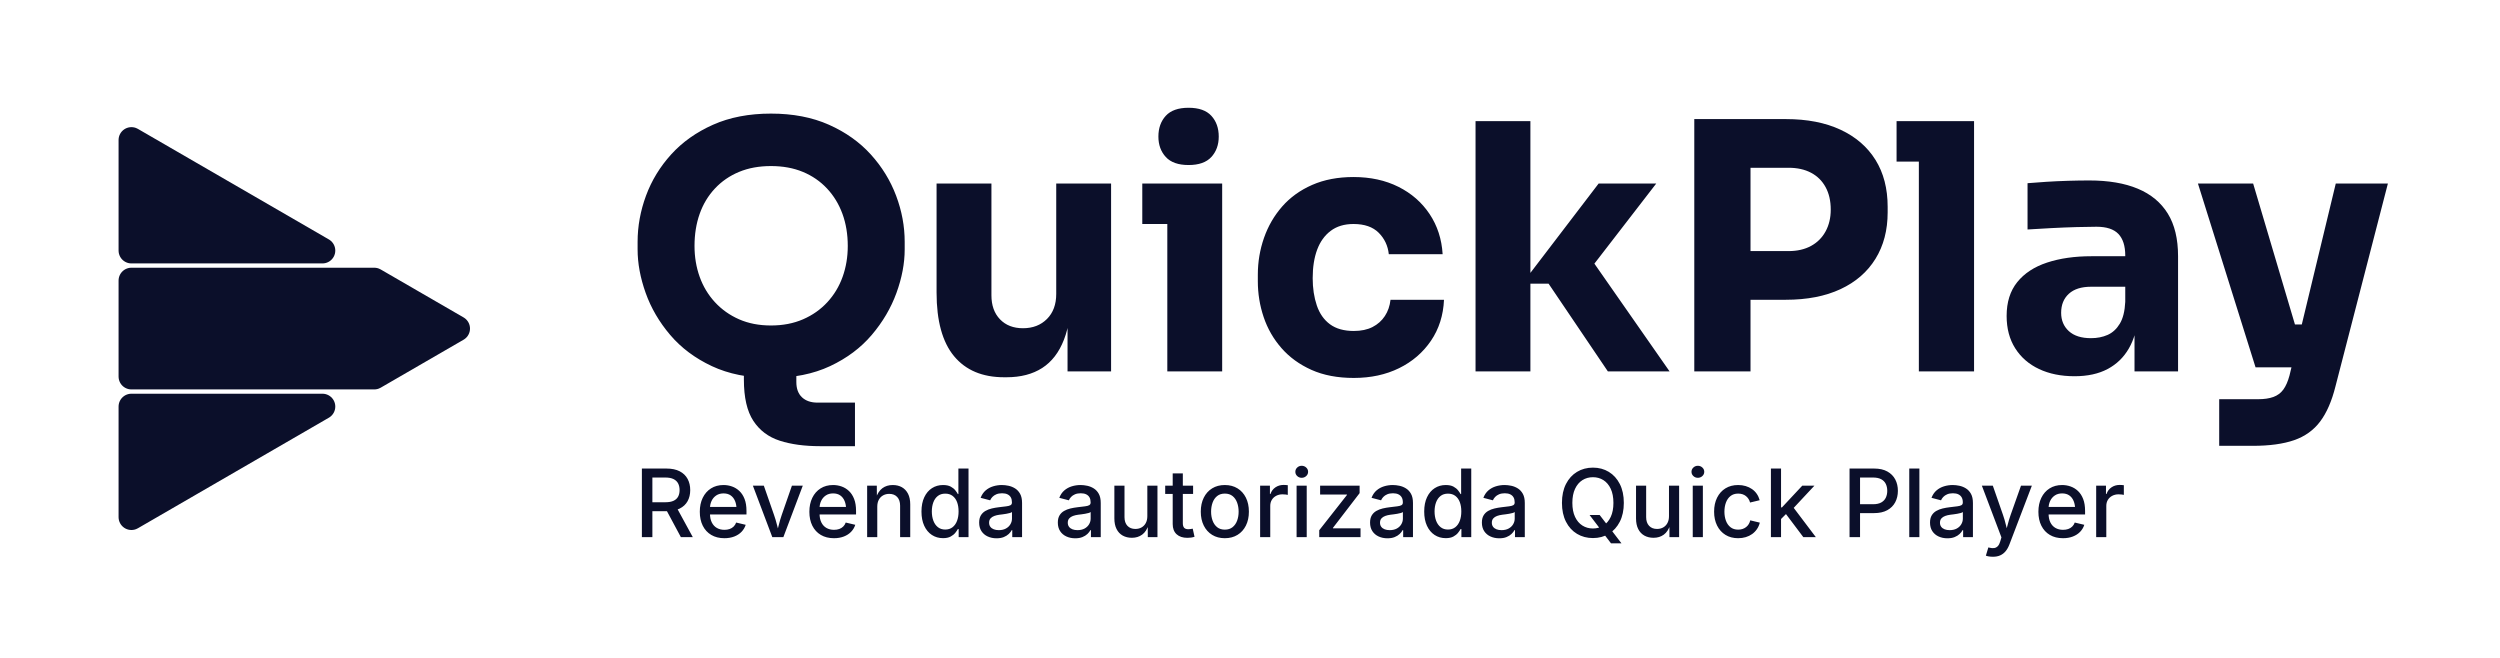
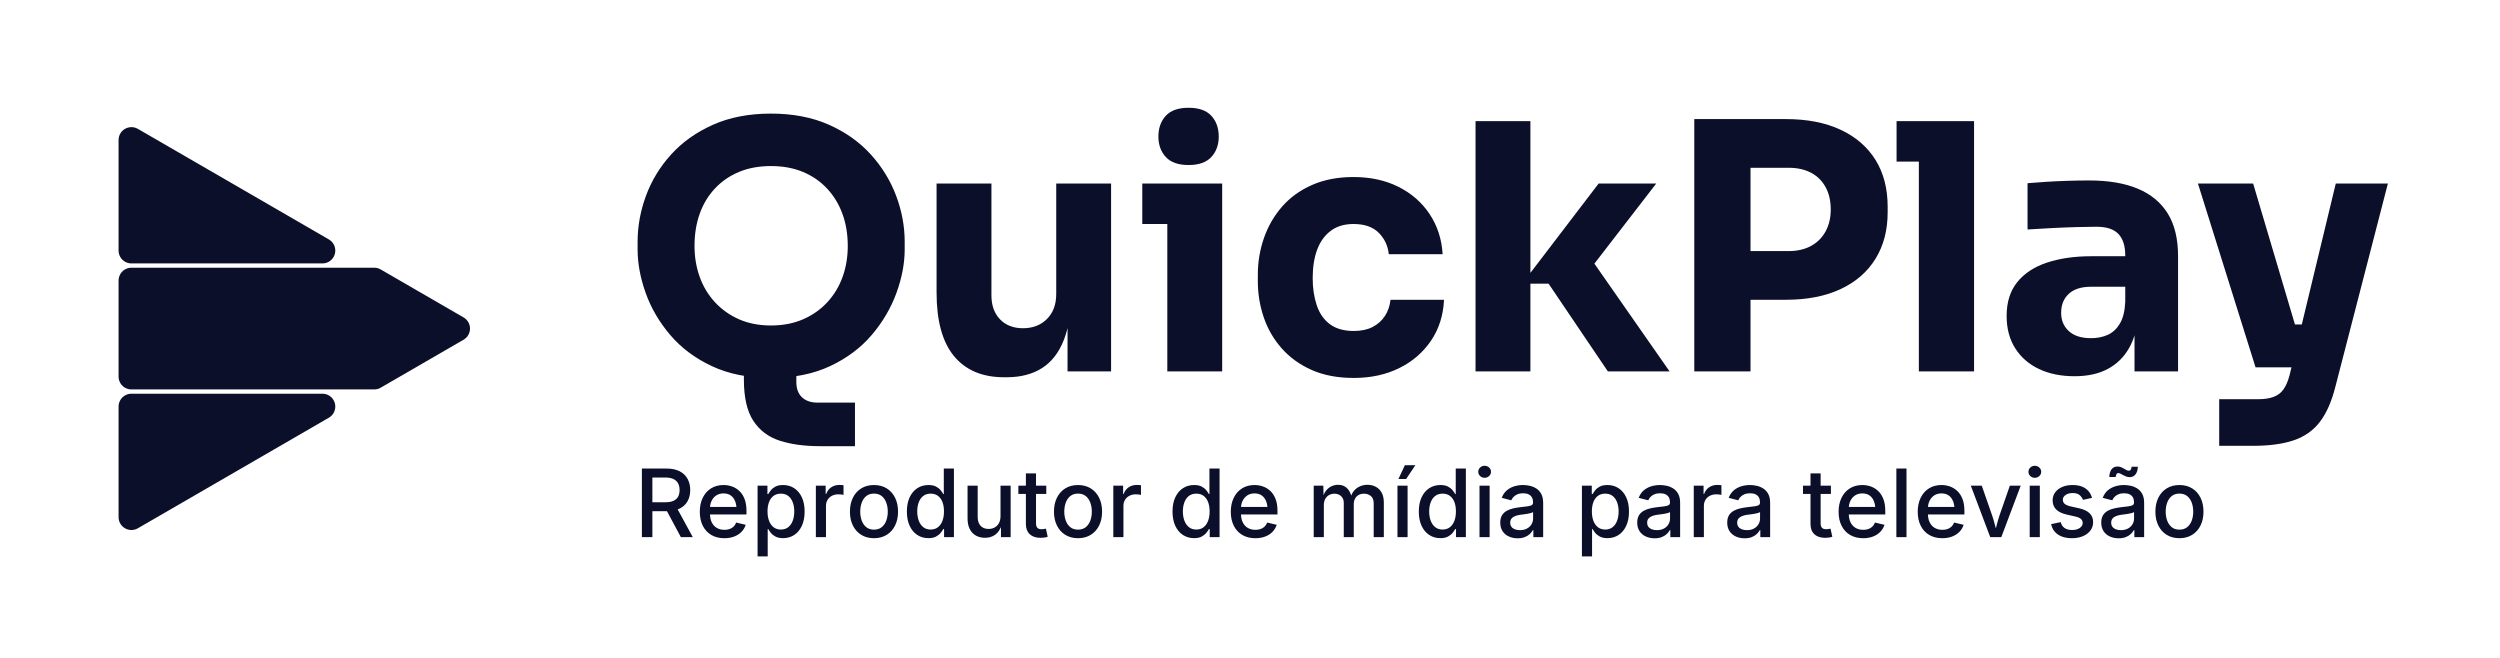
<svg xmlns="http://www.w3.org/2000/svg" width="875" height="230" viewBox="0 0 875 230">
  <defs>
    <linearGradient id="qpg" x1="0" y1="0" x2="1" y2="1">
      <stop offset="0" stop-color="#2F6BFF" />
      <stop offset="1" stop-color="#7B3FF2" />
    </linearGradient>
  </defs>
  <polygon points="46.00,49.00 112.85,87.70 46.00,87.70" fill="#0B0F2A" stroke="#0B0F2A" stroke-width="9.00" stroke-linejoin="round" />
  <polygon points="46.00,98.20 130.98,98.20 160.00,115.00 130.98,131.80 46.00,131.80" fill="#0B0F2A" stroke="#0B0F2A" stroke-width="9.00" stroke-linejoin="round" />
  <polygon points="46.00,142.30 112.85,142.30 46.00,181.00" fill="#0B0F2A" stroke="#0B0F2A" stroke-width="9.00" stroke-linejoin="round" />
  <path d="M287.0 156.16Q278.84 156.16 272.9 154.24Q266.96 152.32 263.66 147.28Q260.36 142.24 260.36 132.88V119.44H278.72V133.72Q278.72 137.2 280.7 139.06Q282.68 140.92 286.16 140.92H299.24V156.16ZM269.84 132.28Q257.96 132.28 249.14 128.14Q240.32 124.0 234.56 117.22Q228.8 110.44 225.98 102.52Q223.16 94.6 223.16 87.28V84.64Q223.16 76.48 226.1 68.5Q229.04 60.52 234.92 54.04Q240.8 47.56 249.56 43.66Q258.32 39.76 269.84 39.76Q281.36 39.76 290.12 43.66Q298.88 47.56 304.76 54.04Q310.64 60.52 313.64 68.5Q316.64 76.48 316.64 84.64V87.28Q316.64 94.6 313.76 102.52Q310.88 110.44 305.12 117.22Q299.36 124.0 290.54 128.14Q281.72 132.28 269.84 132.28ZM269.84 113.92Q276.08 113.92 281.06 111.76Q286.04 109.6 289.58 105.76Q293.12 101.92 294.92 96.88Q296.72 91.84 296.72 86.08Q296.72 79.96 294.86 74.86Q293.0 69.76 289.46 65.98Q285.92 62.2 281.0 60.16Q276.08 58.12 269.84 58.12Q263.6 58.12 258.68 60.16Q253.76 62.2 250.22 65.98Q246.68 69.76 244.88 74.86Q243.08 79.96 243.08 86.08Q243.08 91.84 244.88 96.88Q246.68 101.92 250.22 105.76Q253.76 109.6 258.68 111.76Q263.6 113.92 269.84 113.92Z M351.44 132.04Q340.04 132.04 333.92 124.66Q327.8 117.28 327.8 102.4V64.24H347.0V103.36Q347.0 108.64 350.0 111.76Q353.0 114.88 358.04 114.88Q363.2 114.88 366.44 111.64Q369.68 108.4 369.68 102.88V64.24H388.88V130.0H373.64V102.28H374.96Q374.96 112.24 372.38 118.9Q369.8 125.56 364.76 128.8Q359.72 132.04 352.28 132.04Z M408.56 130.0V64.24H427.76V130.0ZM399.8 78.4V64.24H427.76V78.4ZM416.0 57.76Q410.6 57.76 408.02 54.94Q405.44 52.12 405.44 47.8Q405.44 43.36 408.02 40.54Q410.6 37.72 416.0 37.72Q421.4 37.72 423.98 40.54Q426.56 43.36 426.56 47.8Q426.56 52.12 423.98 54.94Q421.4 57.76 416.0 57.76Z M473.84 132.28Q465.32 132.28 459.02 129.46Q452.72 126.64 448.52 121.84Q444.32 117.04 442.28 110.98Q440.24 104.92 440.24 98.44V96.16Q440.24 89.44 442.4 83.26Q444.56 77.08 448.76 72.28Q452.96 67.48 459.26 64.72Q465.56 61.96 473.72 61.96Q482.6 61.96 489.44 65.38Q496.28 68.8 500.36 74.92Q504.44 81.04 504.92 88.96H486.08Q485.6 84.52 482.54 81.46Q479.48 78.4 473.72 78.4Q468.92 78.4 465.74 80.8Q462.56 83.2 461.0 87.4Q459.44 91.6 459.44 97.36Q459.44 102.64 460.88 106.9Q462.32 111.16 465.5 113.5Q468.68 115.84 473.84 115.84Q477.68 115.84 480.38 114.46Q483.08 113.08 484.7 110.62Q486.32 108.16 486.68 104.92H505.4Q505.04 113.08 500.84 119.26Q496.64 125.44 489.68 128.86Q482.72 132.28 473.84 132.28Z M562.76 130.0 542.0 99.28H532.76L559.52 64.24H579.68L554.48 96.88L554.72 87.52L584.36 130.0ZM516.44 130.0V42.4H535.64V130.0Z" fill="#0B0F2A" />
  <path d="M610.28 104.92V87.88H626.0Q630.56 87.88 633.86 86.08Q637.16 84.28 638.96 80.98Q640.76 77.68 640.76 73.36Q640.76 68.8 638.96 65.5Q637.16 62.2 633.86 60.46Q630.56 58.72 626.0 58.72H610.28V41.68H625.04Q636.2 41.68 644.18 45.4Q652.16 49.12 656.42 55.96Q660.68 62.8 660.68 72.4V74.32Q660.68 83.68 656.42 90.58Q652.16 97.48 644.18 101.2Q636.2 104.92 625.04 104.92ZM593.0 130.0V41.68H612.68V130.0Z M671.6 130.0V42.4H690.92V130.0ZM663.8 56.56V42.4H690.92V56.56Z M747.08 130.0V110.56H743.84V89.44Q743.84 84.4 741.44 81.88Q739.04 79.36 733.76 79.36Q731.12 79.36 726.8 79.48Q722.48 79.6 717.92 79.84Q713.36 80.08 709.64 80.32V64.12Q712.4 63.88 716.12 63.64Q719.84 63.4 723.8 63.28Q727.76 63.16 731.24 63.16Q741.32 63.16 748.22 66.04Q755.12 68.92 758.72 74.74Q762.32 80.56 762.32 89.68V130.0ZM726.08 131.68Q719 131.68 713.66 129.16Q708.32 126.64 705.32 121.9Q702.32 117.16 702.32 110.56Q702.32 103.36 706.04 98.74Q709.76 94.12 716.48 91.9Q723.2 89.68 731.96 89.68H746V100.36H731.84Q726.8 100.36 724.1 102.82Q721.4 105.28 721.4 109.48Q721.4 113.44 724.1 115.9Q726.8 118.36 731.84 118.36Q735.08 118.36 737.66 117.22Q740.24 116.08 741.92 113.32Q743.6 110.56 743.84 105.64L748.4 110.44Q747.8 117.28 745.1 121.96Q742.4 126.64 737.66 129.16Q732.92 131.68 726.08 131.68Z M776.72 156.04V139.72H790.4Q793.52 139.72 795.68 138.94Q797.84 138.16 799.16 136.36Q800.48 134.56 801.32 131.44L817.52 64.24H835.76L817.4 135.28Q815.48 142.96 812.06 147.52Q808.64 152.08 802.94 154.06Q797.24 156.04 788.48 156.04ZM797.36 128.56V113.56H811.28V128.56ZM789.44 128.56 769.28 64.24H788.6L807.68 128.56Z" fill="#0B0F2A" />
-   <path d="M224.659 188.0V163.991H233.263Q236.035 163.991 237.888 164.95Q239.741 165.909 240.659 167.617Q241.578 169.325 241.578 171.532Q241.578 173.756 240.651 175.424Q239.725 177.091 237.872 178.01Q236.019 178.928 233.231 178.928H226.77V175.786H232.876Q234.649 175.786 235.737 175.279Q236.824 174.771 237.34 173.82Q237.855 172.87 237.855 171.532Q237.855 170.179 237.34 169.196Q236.824 168.213 235.729 167.673Q234.633 167.133 232.844 167.133H228.333V188.0ZM238.307 188.0 232.49 177.156H236.566L242.48 188.0Z M253.534 188.371Q250.875 188.371 248.941 187.227Q247.008 186.083 245.969 184.004Q244.929 181.925 244.929 179.122Q244.929 176.35 245.952 174.239Q246.976 172.128 248.845 170.944Q250.714 169.76 253.228 169.76Q254.774 169.76 256.208 170.267Q257.643 170.775 258.787 171.854Q259.931 172.934 260.599 174.65Q261.268 176.366 261.268 178.815V180.072H246.911V177.43H259.447L257.788 178.3Q257.788 176.64 257.272 175.375Q256.756 174.11 255.749 173.401Q254.742 172.692 253.228 172.692Q251.729 172.692 250.666 173.417Q249.602 174.143 249.046 175.327Q248.49 176.511 248.49 177.913V179.718Q248.49 181.571 249.127 182.852Q249.763 184.133 250.907 184.785Q252.051 185.438 253.566 185.438Q254.565 185.438 255.371 185.156Q256.176 184.874 256.764 184.302Q257.353 183.73 257.659 182.892L260.994 183.682Q260.559 185.067 259.536 186.131Q258.513 187.194 256.99 187.782Q255.467 188.371 253.534 188.371Z M270.308 188.0 263.508 169.985H267.343L270.904 180.217Q271.5 181.909 271.919 183.609Q272.338 185.309 272.805 186.985H271.742Q272.193 185.309 272.612 183.609Q273.031 181.909 273.611 180.217L277.172 169.985H280.975L274.175 188.0Z M291.883 188.371Q289.225 188.371 287.291 187.227Q285.357 186.083 284.318 184.004Q283.279 181.925 283.279 179.122Q283.279 176.35 284.302 174.239Q285.325 172.128 287.194 170.944Q289.063 169.76 291.577 169.76Q293.124 169.76 294.558 170.267Q295.992 170.775 297.136 171.854Q298.28 172.934 298.949 174.65Q299.618 176.366 299.618 178.815V180.072H285.261V177.43H297.797L296.137 178.3Q296.137 176.64 295.622 175.375Q295.106 174.11 294.099 173.401Q293.092 172.692 291.577 172.692Q290.079 172.692 289.015 173.417Q287.952 174.143 287.396 175.327Q286.84 176.511 286.84 177.913V179.718Q286.84 181.571 287.476 182.852Q288.113 184.133 289.257 184.785Q290.401 185.438 291.916 185.438Q292.915 185.438 293.72 185.156Q294.526 184.874 295.114 184.302Q295.702 183.73 296.008 182.892L299.344 183.682Q298.909 185.067 297.885 186.131Q296.862 187.194 295.34 187.782Q293.817 188.371 291.883 188.371Z M307.046 177.333V188.0H303.501V169.985H306.885L306.917 174.4H306.546Q307.336 171.983 308.834 170.872Q310.333 169.76 312.46 169.76Q314.297 169.76 315.667 170.533Q317.036 171.307 317.81 172.813Q318.583 174.32 318.583 176.56V188.0H315.038V176.995Q315.038 175.045 314.023 173.949Q313.008 172.854 311.235 172.854Q310.043 172.854 309.092 173.377Q308.142 173.901 307.594 174.9Q307.046 175.899 307.046 177.333Z M330.056 188.354Q327.864 188.354 326.156 187.235Q324.448 186.115 323.481 184.028Q322.515 181.941 322.515 179.041Q322.515 176.108 323.498 174.03Q324.48 171.951 326.188 170.855Q327.896 169.76 330.056 169.76Q331.731 169.76 332.755 170.316Q333.778 170.872 334.358 171.613Q334.938 172.354 335.244 172.918H335.438V163.991H338.982V188.0H335.534V185.18H335.244Q334.938 185.76 334.342 186.501Q333.746 187.243 332.714 187.799Q331.683 188.354 330.056 188.354ZM330.829 185.341Q332.344 185.341 333.383 184.536Q334.422 183.73 334.962 182.304Q335.502 180.878 335.502 179.009Q335.502 177.124 334.97 175.73Q334.438 174.336 333.399 173.554Q332.36 172.773 330.829 172.773Q329.266 172.773 328.227 173.595Q327.188 174.417 326.664 175.826Q326.14 177.236 326.14 179.009Q326.14 180.797 326.672 182.231Q327.204 183.666 328.251 184.503Q329.298 185.341 330.829 185.341Z M348.795 188.403Q347.087 188.403 345.702 187.766Q344.316 187.13 343.51 185.905Q342.705 184.681 342.705 182.908Q342.705 181.377 343.293 180.395Q343.881 179.412 344.888 178.832Q345.895 178.251 347.128 177.961Q348.36 177.671 349.633 177.526Q351.229 177.333 352.228 177.212Q353.227 177.091 353.702 176.809Q354.177 176.527 354.177 175.899V175.802Q354.177 174.787 353.791 174.094Q353.404 173.401 352.638 173.023Q351.873 172.644 350.729 172.644Q349.553 172.644 348.707 173.007Q347.861 173.369 347.337 173.933Q346.813 174.497 346.556 175.109L343.22 174.239Q343.833 172.628 344.977 171.645Q346.121 170.662 347.603 170.211Q349.085 169.76 350.665 169.76Q351.76 169.76 352.985 170.018Q354.209 170.275 355.289 170.952Q356.369 171.629 357.045 172.854Q357.722 174.078 357.722 176.044V188.0H354.29V185.535H354.113Q353.758 186.228 353.065 186.888Q352.373 187.549 351.317 187.976Q350.262 188.403 348.795 188.403ZM349.585 185.551Q351.035 185.551 352.066 184.987Q353.098 184.423 353.646 183.488Q354.193 182.554 354.193 181.506V179.202Q354.0 179.396 353.46 179.549Q352.92 179.702 352.228 179.823Q351.535 179.943 350.89 180.024Q350.246 180.104 349.827 180.153Q348.828 180.282 347.998 180.588Q347.168 180.894 346.677 181.458Q346.185 182.022 346.185 182.957Q346.185 183.811 346.628 184.391Q347.071 184.971 347.829 185.261Q348.586 185.551 349.585 185.551Z  M376.333 188.403Q374.625 188.403 373.239 187.766Q371.854 187.13 371.048 185.905Q370.242 184.681 370.242 182.908Q370.242 181.377 370.83 180.395Q371.418 179.412 372.426 178.832Q373.433 178.251 374.665 177.961Q375.898 177.671 377.171 177.526Q378.766 177.333 379.765 177.212Q380.764 177.091 381.24 176.809Q381.715 176.527 381.715 175.899V175.802Q381.715 174.787 381.328 174.094Q380.941 173.401 380.176 173.023Q379.411 172.644 378.267 172.644Q377.09 172.644 376.244 173.007Q375.398 173.369 374.875 173.933Q374.351 174.497 374.093 175.109L370.758 174.239Q371.37 172.628 372.514 171.645Q373.658 170.662 375.141 170.211Q376.623 169.76 378.202 169.76Q379.298 169.76 380.522 170.018Q381.747 170.275 382.827 170.952Q383.906 171.629 384.583 172.854Q385.26 174.078 385.26 176.044V188.0H381.828V185.535H381.65Q381.296 186.228 380.603 186.888Q379.91 187.549 378.855 187.976Q377.799 188.403 376.333 188.403ZM377.123 185.551Q378.573 185.551 379.604 184.987Q380.635 184.423 381.183 183.488Q381.731 182.554 381.731 181.506V179.202Q381.538 179.396 380.998 179.549Q380.458 179.702 379.765 179.823Q379.072 179.943 378.428 180.024Q377.783 180.104 377.364 180.153Q376.365 180.282 375.535 180.588Q374.706 180.894 374.214 181.458Q373.723 182.022 373.723 182.957Q373.723 183.811 374.166 184.391Q374.609 184.971 375.366 185.261Q376.124 185.551 377.123 185.551Z M396.168 188.226Q394.332 188.226 392.946 187.452Q391.56 186.679 390.795 185.164Q390.029 183.649 390.029 181.426V169.985H393.574V180.991Q393.574 182.94 394.597 184.036Q395.621 185.132 397.377 185.132Q398.585 185.132 399.528 184.608Q400.471 184.084 401.019 183.077Q401.566 182.07 401.566 180.652V169.985H405.111V188.0H401.728L401.711 183.585H402.05Q401.26 186.034 399.746 187.13Q398.231 188.226 396.168 188.226Z M417.583 169.985V172.87H407.818V169.985ZM410.445 165.699H413.99V183.134Q413.99 184.213 414.449 184.721Q414.908 185.229 415.956 185.229Q416.229 185.229 416.681 185.164Q417.132 185.1 417.454 185.035L418.083 187.871Q417.519 188.064 416.874 188.153Q416.229 188.242 415.601 188.242Q413.152 188.242 411.798 186.977Q410.445 185.712 410.445 183.424Z M428.685 188.371Q426.155 188.371 424.262 187.21Q422.369 186.05 421.321 183.956Q420.274 181.861 420.274 179.089Q420.274 176.286 421.321 174.183Q422.369 172.08 424.262 170.92Q426.155 169.76 428.685 169.76Q431.231 169.76 433.124 170.92Q435.018 172.08 436.065 174.183Q437.112 176.286 437.112 179.089Q437.112 181.861 436.065 183.956Q435.018 186.05 433.124 187.21Q431.231 188.371 428.685 188.371ZM428.685 185.374Q430.329 185.374 431.4 184.511Q432.472 183.649 432.995 182.223Q433.519 180.797 433.519 179.089Q433.519 177.365 432.995 175.923Q432.472 174.481 431.4 173.619Q430.329 172.757 428.685 172.757Q427.058 172.757 425.994 173.619Q424.931 174.481 424.407 175.915Q423.883 177.349 423.883 179.089Q423.883 180.797 424.407 182.223Q424.931 183.649 425.994 184.511Q427.058 185.374 428.685 185.374Z M441.044 188.0V169.985H444.476V172.886H444.669Q445.169 171.403 446.41 170.565Q447.65 169.728 449.229 169.728Q449.568 169.728 450.003 169.752Q450.438 169.776 450.728 169.824V173.208Q450.535 173.144 449.987 173.079Q449.439 173.015 448.875 173.015Q447.65 173.015 446.667 173.53Q445.685 174.046 445.137 174.956Q444.589 175.867 444.589 177.059V188.0Z M453.806 188.0V169.985H457.351V188.0ZM455.594 167.23Q454.676 167.23 454.023 166.618Q453.371 166.005 453.371 165.135Q453.371 164.249 454.023 163.637Q454.676 163.024 455.594 163.024Q456.513 163.024 457.173 163.637Q457.834 164.249 457.834 165.135Q457.834 166.005 457.173 166.618Q456.513 167.23 455.594 167.23Z M461.733 188.0V185.583L471.434 173.24V173.079H462.04V169.985H475.865V172.596L466.535 184.745V184.906H476.187V188.0Z M485.613 188.403Q483.905 188.403 482.52 187.766Q481.134 187.13 480.328 185.905Q479.522 184.681 479.522 182.908Q479.522 181.377 480.111 180.395Q480.699 179.412 481.706 178.832Q482.713 178.251 483.946 177.961Q485.178 177.671 486.451 177.526Q488.046 177.333 489.045 177.212Q490.044 177.091 490.52 176.809Q490.995 176.527 490.995 175.899V175.802Q490.995 174.787 490.608 174.094Q490.222 173.401 489.456 173.023Q488.691 172.644 487.547 172.644Q486.371 172.644 485.525 173.007Q484.679 173.369 484.155 173.933Q483.631 174.497 483.374 175.109L480.038 174.239Q480.65 172.628 481.794 171.645Q482.938 170.662 484.421 170.211Q485.903 169.76 487.482 169.76Q488.578 169.76 489.803 170.018Q491.027 170.275 492.107 170.952Q493.187 171.629 493.863 172.854Q494.54 174.078 494.54 176.044V188.0H491.108V185.535H490.931Q490.576 186.228 489.883 186.888Q489.19 187.549 488.135 187.976Q487.08 188.403 485.613 188.403ZM486.403 185.551Q487.853 185.551 488.884 184.987Q489.916 184.423 490.463 183.488Q491.011 182.554 491.011 181.506V179.202Q490.818 179.396 490.278 179.549Q489.738 179.702 489.045 179.823Q488.353 179.943 487.708 180.024Q487.063 180.104 486.645 180.153Q485.646 180.282 484.816 180.588Q483.986 180.894 483.494 181.458Q483.003 182.022 483.003 182.957Q483.003 183.811 483.446 184.391Q483.889 184.971 484.646 185.261Q485.404 185.551 486.403 185.551Z M506.013 188.354Q503.821 188.354 502.113 187.235Q500.405 186.115 499.438 184.028Q498.472 181.941 498.472 179.041Q498.472 176.108 499.455 174.03Q500.438 171.951 502.146 170.855Q503.854 169.76 506.013 169.76Q507.688 169.76 508.712 170.316Q509.735 170.872 510.315 171.613Q510.895 172.354 511.201 172.918H511.395V163.991H514.939V188.0H511.491V185.18H511.201Q510.895 185.76 510.299 186.501Q509.703 187.243 508.671 187.799Q507.64 188.354 506.013 188.354ZM506.786 185.341Q508.301 185.341 509.34 184.536Q510.379 183.73 510.919 182.304Q511.459 180.878 511.459 179.009Q511.459 177.124 510.927 175.73Q510.396 174.336 509.356 173.554Q508.317 172.773 506.786 172.773Q505.223 172.773 504.184 173.595Q503.145 174.417 502.621 175.826Q502.097 177.236 502.097 179.009Q502.097 180.797 502.629 182.231Q503.161 183.666 504.208 184.503Q505.255 185.341 506.786 185.341Z M524.752 188.403Q523.044 188.403 521.659 187.766Q520.273 187.13 519.467 185.905Q518.662 184.681 518.662 182.908Q518.662 181.377 519.25 180.395Q519.838 179.412 520.845 178.832Q521.852 178.251 523.085 177.961Q524.317 177.671 525.59 177.526Q527.186 177.333 528.185 177.212Q529.184 177.091 529.659 176.809Q530.134 176.527 530.134 175.899V175.802Q530.134 174.787 529.748 174.094Q529.361 173.401 528.595 173.023Q527.83 172.644 526.686 172.644Q525.51 172.644 524.664 173.007Q523.818 173.369 523.294 173.933Q522.771 174.497 522.513 175.109L519.177 174.239Q519.79 172.628 520.934 171.645Q522.078 170.662 523.56 170.211Q525.042 169.76 526.622 169.76Q527.717 169.76 528.942 170.018Q530.167 170.275 531.246 170.952Q532.326 171.629 533.002 172.854Q533.679 174.078 533.679 176.044V188.0H530.247V185.535H530.07Q529.715 186.228 529.022 186.888Q528.33 187.549 527.274 187.976Q526.219 188.403 524.752 188.403ZM525.542 185.551Q526.992 185.551 528.023 184.987Q529.055 184.423 529.603 183.488Q530.15 182.554 530.15 181.506V179.202Q529.957 179.396 529.417 179.549Q528.877 179.702 528.185 179.823Q527.492 179.943 526.847 180.024Q526.203 180.104 525.784 180.153Q524.785 180.282 523.955 180.588Q523.125 180.894 522.634 181.458Q522.142 182.022 522.142 182.957Q522.142 183.811 522.585 184.391Q523.028 184.971 523.786 185.261Q524.543 185.551 525.542 185.551Z  M556.351 180.25H559.879L562.409 183.537L563.521 184.938L567.517 190.175H563.859L561.201 186.695L560.314 185.454ZM557.527 188.322Q554.417 188.322 551.96 186.848Q549.502 185.374 548.093 182.61Q546.683 179.847 546.683 176.012Q546.683 172.161 548.093 169.397Q549.502 166.634 551.96 165.151Q554.417 163.669 557.527 163.669Q560.637 163.669 563.078 165.151Q565.519 166.634 566.929 169.397Q568.339 172.161 568.339 176.012Q568.339 179.847 566.929 182.61Q565.519 185.374 563.078 186.848Q560.637 188.322 557.527 188.322ZM557.527 184.971Q559.573 184.971 561.193 183.948Q562.812 182.924 563.755 180.918Q564.697 178.912 564.697 176.012Q564.697 173.079 563.755 171.073Q562.812 169.067 561.193 168.044Q559.573 167.021 557.527 167.021Q555.464 167.021 553.837 168.052Q552.209 169.083 551.267 171.089Q550.324 173.095 550.324 176.012Q550.324 178.912 551.267 180.91Q552.209 182.908 553.837 183.939Q555.464 184.971 557.527 184.971Z M578.748 188.226Q576.911 188.226 575.525 187.452Q574.14 186.679 573.374 185.164Q572.609 183.649 572.609 181.426V169.985H576.154V180.991Q576.154 182.94 577.177 184.036Q578.2 185.132 579.957 185.132Q581.165 185.132 582.108 184.608Q583.05 184.084 583.598 183.077Q584.146 182.07 584.146 180.652V169.985H587.691V188.0H584.307L584.291 183.585H584.629Q583.84 186.034 582.325 187.13Q580.811 188.226 578.748 188.226Z M592.46 188.0V169.985H596.005V188.0ZM594.249 167.23Q593.331 167.23 592.678 166.618Q592.025 166.005 592.025 165.135Q592.025 164.249 592.678 163.637Q593.331 163.024 594.249 163.024Q595.167 163.024 595.828 163.637Q596.489 164.249 596.489 165.135Q596.489 166.005 595.828 166.618Q595.167 167.23 594.249 167.23Z M608.348 188.371Q605.802 188.371 603.917 187.21Q602.032 186.05 600.984 183.956Q599.937 181.861 599.937 179.089Q599.937 176.286 600.984 174.183Q602.032 172.08 603.917 170.92Q605.802 169.76 608.348 169.76Q609.75 169.76 610.975 170.122Q612.199 170.485 613.19 171.17Q614.181 171.854 614.866 172.845Q615.551 173.836 615.889 175.077L612.521 175.883Q612.344 175.19 611.974 174.618Q611.603 174.046 611.079 173.627Q610.556 173.208 609.871 172.982Q609.186 172.757 608.364 172.757Q606.737 172.757 605.665 173.619Q604.594 174.481 604.07 175.915Q603.546 177.349 603.546 179.089Q603.546 180.813 604.07 182.24Q604.594 183.666 605.665 184.52Q606.737 185.374 608.364 185.374Q609.202 185.374 609.895 185.14Q610.588 184.906 611.136 184.479Q611.684 184.052 612.054 183.448Q612.425 182.844 612.586 182.119L615.938 182.924Q615.615 184.197 614.922 185.204Q614.229 186.211 613.239 186.92Q612.248 187.629 611.007 188.0Q609.766 188.371 608.348 188.371Z M623.092 181.925V177.591H623.688L630.794 169.985H635.048L626.911 178.703H626.314ZM619.821 188.0V163.991H623.366V188.0ZM631.165 188.0 624.768 179.492 627.217 176.979 635.547 188.0Z  M647.342 188.0V163.991H655.947Q658.718 163.991 660.571 165.022Q662.424 166.054 663.343 167.81Q664.261 169.566 664.261 171.79Q664.261 174.014 663.335 175.778Q662.408 177.542 660.555 178.566Q658.702 179.589 655.915 179.589H650.033V176.479H655.56Q657.333 176.479 658.428 175.867Q659.524 175.254 660.031 174.191Q660.539 173.127 660.539 171.79Q660.539 170.437 660.031 169.381Q659.524 168.326 658.42 167.729Q657.316 167.133 655.528 167.133H651.016V188.0Z M671.786 163.991V188.0H668.241V163.991Z M681.599 188.403Q679.891 188.403 678.505 187.766Q677.12 187.13 676.314 185.905Q675.508 184.681 675.508 182.908Q675.508 181.377 676.096 180.395Q676.685 179.412 677.692 178.832Q678.699 178.251 679.931 177.961Q681.164 177.671 682.437 177.526Q684.032 177.333 685.031 177.212Q686.03 177.091 686.506 176.809Q686.981 176.527 686.981 175.899V175.802Q686.981 174.787 686.594 174.094Q686.208 173.401 685.442 173.023Q684.677 172.644 683.533 172.644Q682.356 172.644 681.51 173.007Q680.665 173.369 680.141 173.933Q679.617 174.497 679.359 175.109L676.024 174.239Q676.636 172.628 677.78 171.645Q678.924 170.662 680.407 170.211Q681.889 169.76 683.468 169.76Q684.564 169.76 685.789 170.018Q687.013 170.275 688.093 170.952Q689.172 171.629 689.849 172.854Q690.526 174.078 690.526 176.044V188.0H687.094V185.535H686.917Q686.562 186.228 685.869 186.888Q685.176 187.549 684.121 187.976Q683.065 188.403 681.599 188.403ZM682.389 185.551Q683.839 185.551 684.87 184.987Q685.901 184.423 686.449 183.488Q686.997 182.554 686.997 181.506V179.202Q686.804 179.396 686.264 179.549Q685.724 179.702 685.031 179.823Q684.338 179.943 683.694 180.024Q683.049 180.104 682.63 180.153Q681.631 180.282 680.802 180.588Q679.972 180.894 679.48 181.458Q678.989 182.022 678.989 182.957Q678.989 183.811 679.432 184.391Q679.875 184.971 680.632 185.261Q681.39 185.551 682.389 185.551Z M695.054 194.478 695.924 191.593 696.327 191.69Q697.245 191.932 697.978 191.819Q698.711 191.706 699.251 191.134Q699.791 190.562 700.113 189.402L700.5 188.081L693.652 169.985H697.487L701.048 180.217Q701.644 181.925 702.039 183.617Q702.434 185.309 702.901 186.985H701.805Q702.272 185.309 702.699 183.609Q703.126 181.909 703.723 180.217L707.348 169.985H711.151L703.32 190.498Q702.772 191.948 701.974 192.915Q701.177 193.881 700.081 194.373Q698.985 194.864 697.535 194.864Q696.697 194.864 696.037 194.743Q695.376 194.623 695.054 194.478Z M722.043 188.371Q719.385 188.371 717.451 187.227Q715.518 186.083 714.478 184.004Q713.439 181.925 713.439 179.122Q713.439 176.35 714.462 174.239Q715.485 172.128 717.354 170.944Q719.224 169.76 721.737 169.76Q723.284 169.76 724.718 170.267Q726.152 170.775 727.296 171.854Q728.44 172.934 729.109 174.65Q729.778 176.366 729.778 178.815V180.072H715.421V177.43H727.957L726.297 178.3Q726.297 176.64 725.782 175.375Q725.266 174.11 724.259 173.401Q723.252 172.692 721.737 172.692Q720.239 172.692 719.175 173.417Q718.112 174.143 717.556 175.327Q717.0 176.511 717.0 177.913V179.718Q717.0 181.571 717.636 182.852Q718.273 184.133 719.417 184.785Q720.561 185.438 722.076 185.438Q723.075 185.438 723.88 185.156Q724.686 184.874 725.274 184.302Q725.862 183.73 726.168 182.892L729.504 183.682Q729.069 185.067 728.046 186.131Q727.022 187.194 725.5 187.782Q723.977 188.371 722.043 188.371Z M733.661 188.0V169.985H737.093V172.886H737.287Q737.786 171.403 739.027 170.565Q740.268 169.728 741.847 169.728Q742.185 169.728 742.62 169.752Q743.055 169.776 743.345 169.824V173.208Q743.152 173.144 742.604 173.079Q742.056 173.015 741.492 173.015Q740.268 173.015 739.285 173.53Q738.302 174.046 737.754 174.956Q737.206 175.867 737.206 177.059V188.0Z" fill="#0B0F2A" />
+   <path d="M224.659 188.0V163.991H233.263Q236.035 163.991 237.888 164.95Q239.741 165.909 240.659 167.617Q241.578 169.325 241.578 171.532Q241.578 173.756 240.651 175.424Q239.725 177.091 237.872 178.01Q236.019 178.928 233.231 178.928H226.77V175.786H232.876Q234.649 175.786 235.737 175.279Q236.824 174.771 237.34 173.82Q237.855 172.87 237.855 171.532Q237.855 170.179 237.34 169.196Q236.824 168.213 235.729 167.673Q234.633 167.133 232.844 167.133H228.333V188.0ZM238.307 188.0 232.49 177.156H236.566L242.48 188.0Z M253.534 188.371Q250.875 188.371 248.941 187.227Q247.008 186.083 245.969 184.004Q244.929 181.925 244.929 179.122Q244.929 176.35 245.952 174.239Q246.976 172.128 248.845 170.944Q250.714 169.76 253.228 169.76Q254.774 169.76 256.208 170.267Q257.643 170.775 258.787 171.854Q259.931 172.934 260.599 174.65Q261.268 176.366 261.268 178.815V180.072H246.911V177.43H259.447L257.788 178.3Q257.788 176.64 257.272 175.375Q256.756 174.11 255.749 173.401Q254.742 172.692 253.228 172.692Q251.729 172.692 250.666 173.417Q249.602 174.143 249.046 175.327Q248.49 176.511 248.49 177.913V179.718Q248.49 181.571 249.127 182.852Q249.763 184.133 250.907 184.785Q252.051 185.438 253.566 185.438Q254.565 185.438 255.371 185.156Q256.176 184.874 256.764 184.302Q257.353 183.73 257.659 182.892L260.994 183.682Q260.559 185.067 259.536 186.131Q258.513 187.194 256.99 187.782Q255.467 188.371 253.534 188.371Z M265.151 194.735V169.985H268.6V172.918H268.89Q269.212 172.354 269.784 171.613Q270.356 170.872 271.379 170.316Q272.402 169.76 274.094 169.76Q276.253 169.76 277.953 170.855Q279.653 171.951 280.636 174.03Q281.619 176.108 281.619 179.041Q281.619 181.941 280.652 184.028Q279.686 186.115 277.986 187.235Q276.286 188.354 274.094 188.354Q272.467 188.354 271.427 187.799Q270.388 187.243 269.8 186.501Q269.212 185.76 268.89 185.18H268.696V194.735ZM273.305 185.341Q274.852 185.341 275.899 184.503Q276.946 183.666 277.47 182.231Q277.994 180.797 277.994 179.009Q277.994 177.236 277.47 175.826Q276.946 174.417 275.907 173.595Q274.868 172.773 273.305 172.773Q271.79 172.773 270.743 173.554Q269.695 174.336 269.164 175.73Q268.632 177.124 268.632 179.009Q268.632 180.878 269.172 182.304Q269.711 183.73 270.759 184.536Q271.806 185.341 273.305 185.341Z M285.551 188.0V169.985H288.983V172.886H289.176Q289.676 171.403 290.917 170.565Q292.157 169.728 293.736 169.728Q294.075 169.728 294.51 169.752Q294.945 169.776 295.235 169.824V173.208Q295.042 173.144 294.494 173.079Q293.946 173.015 293.382 173.015Q292.157 173.015 291.174 173.53Q290.191 174.046 289.644 174.956Q289.096 175.867 289.096 177.059V188.0Z M305.886 188.371Q303.356 188.371 301.463 187.21Q299.569 186.05 298.522 183.956Q297.475 181.861 297.475 179.089Q297.475 176.286 298.522 174.183Q299.569 172.08 301.463 170.92Q303.356 169.76 305.886 169.76Q308.432 169.76 310.325 170.92Q312.218 172.08 313.266 174.183Q314.313 176.286 314.313 179.089Q314.313 181.861 313.266 183.956Q312.218 186.05 310.325 187.21Q308.432 188.371 305.886 188.371ZM305.886 185.374Q307.529 185.374 308.601 184.511Q309.672 183.649 310.196 182.223Q310.72 180.797 310.72 179.089Q310.72 177.365 310.196 175.923Q309.672 174.481 308.601 173.619Q307.529 172.757 305.886 172.757Q304.258 172.757 303.195 173.619Q302.131 174.481 301.608 175.915Q301.084 177.349 301.084 179.089Q301.084 180.797 301.608 182.223Q302.131 183.649 303.195 184.511Q304.258 185.374 305.886 185.374Z M324.948 188.354Q322.756 188.354 321.048 187.235Q319.34 186.115 318.374 184.028Q317.407 181.941 317.407 179.041Q317.407 176.108 318.39 174.03Q319.373 171.951 321.081 170.855Q322.789 169.76 324.948 169.76Q326.624 169.76 327.647 170.316Q328.67 170.872 329.25 171.613Q329.83 172.354 330.136 172.918H330.33V163.991H333.875V188.0H330.426V185.18H330.136Q329.83 185.76 329.234 186.501Q328.638 187.243 327.606 187.799Q326.575 188.354 324.948 188.354ZM325.721 185.341Q327.236 185.341 328.275 184.536Q329.314 183.73 329.854 182.304Q330.394 180.878 330.394 179.009Q330.394 177.124 329.862 175.73Q329.331 174.336 328.291 173.554Q327.252 172.773 325.721 172.773Q324.158 172.773 323.119 173.595Q322.08 174.417 321.556 175.826Q321.032 177.236 321.032 179.009Q321.032 180.797 321.564 182.231Q322.096 183.666 323.143 184.503Q324.19 185.341 325.721 185.341Z M344.783 188.226Q342.946 188.226 341.561 187.452Q340.175 186.679 339.409 185.164Q338.644 183.649 338.644 181.426V169.985H342.189V180.991Q342.189 182.94 343.212 184.036Q344.235 185.132 345.992 185.132Q347.2 185.132 348.143 184.608Q349.085 184.084 349.633 183.077Q350.181 182.07 350.181 180.652V169.985H353.726V188.0H350.342L350.326 183.585H350.665Q349.875 186.034 348.36 187.13Q346.846 188.226 344.783 188.226Z M366.198 169.985V172.87H356.433V169.985ZM359.06 165.699H362.604V183.134Q362.604 184.213 363.064 184.721Q363.523 185.229 364.57 185.229Q364.844 185.229 365.295 185.164Q365.747 185.1 366.069 185.035L366.697 187.871Q366.133 188.064 365.489 188.153Q364.844 188.242 364.216 188.242Q361.767 188.242 360.413 186.977Q359.06 185.712 359.06 183.424Z M377.3 188.371Q374.77 188.371 372.877 187.21Q370.983 186.05 369.936 183.956Q368.889 181.861 368.889 179.089Q368.889 176.286 369.936 174.183Q370.983 172.08 372.877 170.92Q374.77 169.76 377.3 169.76Q379.846 169.76 381.739 170.92Q383.632 172.08 384.68 174.183Q385.727 176.286 385.727 179.089Q385.727 181.861 384.68 183.956Q383.632 186.05 381.739 187.21Q379.846 188.371 377.3 188.371ZM377.3 185.374Q378.943 185.374 380.015 184.511Q381.086 183.649 381.61 182.223Q382.134 180.797 382.134 179.089Q382.134 177.365 381.61 175.923Q381.086 174.481 380.015 173.619Q378.943 172.757 377.3 172.757Q375.672 172.757 374.609 173.619Q373.545 174.481 373.022 175.915Q372.498 177.349 372.498 179.089Q372.498 180.797 373.022 182.223Q373.545 183.649 374.609 184.511Q375.672 185.374 377.3 185.374Z M389.659 188.0V169.985H393.091V172.886H393.284Q393.784 171.403 395.024 170.565Q396.265 169.728 397.844 169.728Q398.183 169.728 398.618 169.752Q399.053 169.776 399.343 169.824V173.208Q399.149 173.144 398.602 173.079Q398.054 173.015 397.49 173.015Q396.265 173.015 395.282 173.53Q394.299 174.046 393.751 174.956Q393.204 175.867 393.204 177.059V188.0Z  M417.921 188.354Q415.73 188.354 414.022 187.235Q412.314 186.115 411.347 184.028Q410.38 181.941 410.38 179.041Q410.38 176.108 411.363 174.03Q412.346 171.951 414.054 170.855Q415.762 169.76 417.921 169.76Q419.597 169.76 420.62 170.316Q421.644 170.872 422.224 171.613Q422.804 172.354 423.11 172.918H423.303V163.991H426.848V188.0H423.4V185.18H423.11Q422.804 185.76 422.208 186.501Q421.611 187.243 420.58 187.799Q419.549 188.354 417.921 188.354ZM418.695 185.341Q420.209 185.341 421.249 184.536Q422.288 183.73 422.828 182.304Q423.368 180.878 423.368 179.009Q423.368 177.124 422.836 175.73Q422.304 174.336 421.265 173.554Q420.226 172.773 418.695 172.773Q417.132 172.773 416.093 173.595Q415.053 174.417 414.53 175.826Q414.006 177.236 414.006 179.009Q414.006 180.797 414.538 182.231Q415.069 183.666 416.117 184.503Q417.164 185.341 418.695 185.341Z M439.384 188.371Q436.726 188.371 434.792 187.227Q432.858 186.083 431.819 184.004Q430.78 181.925 430.78 179.122Q430.78 176.35 431.803 174.239Q432.826 172.128 434.695 170.944Q436.564 169.76 439.078 169.76Q440.625 169.76 442.059 170.267Q443.493 170.775 444.637 171.854Q445.781 172.934 446.45 174.65Q447.119 176.366 447.119 178.815V180.072H432.762V177.43H445.298L443.638 178.3Q443.638 176.64 443.123 175.375Q442.607 174.11 441.6 173.401Q440.593 172.692 439.078 172.692Q437.58 172.692 436.516 173.417Q435.453 174.143 434.897 175.327Q434.341 176.511 434.341 177.913V179.718Q434.341 181.571 434.977 182.852Q435.614 184.133 436.758 184.785Q437.902 185.438 439.417 185.438Q440.416 185.438 441.221 185.156Q442.027 184.874 442.615 184.302Q443.203 183.73 443.509 182.892L446.845 183.682Q446.41 185.067 445.386 186.131Q444.363 187.194 442.841 187.782Q441.318 188.371 439.384 188.371Z  M459.8 188.0V169.985H463.167L463.264 174.159H462.99Q463.377 172.628 464.183 171.645Q464.988 170.662 466.068 170.171Q467.147 169.679 468.324 169.679Q470.29 169.679 471.498 170.896Q472.707 172.112 473.125 174.288H472.674Q473.029 172.805 473.899 171.774Q474.769 170.743 476.002 170.211Q477.234 169.679 478.636 169.679Q480.231 169.679 481.529 170.372Q482.826 171.065 483.583 172.435Q484.34 173.804 484.34 175.851V188.0H480.795V176.205Q480.795 174.4 479.788 173.595Q478.781 172.789 477.412 172.789Q476.3 172.789 475.494 173.256Q474.688 173.724 474.253 174.553Q473.818 175.383 473.818 176.463V188.0H470.322V175.979Q470.322 174.529 469.395 173.659Q468.469 172.789 467.035 172.789Q466.052 172.789 465.206 173.248Q464.36 173.708 463.852 174.602Q463.345 175.496 463.345 176.801V188.0Z M489.11 188.0V169.985H492.655V188.0ZM489.448 167.649 491.704 162.831H495.362L492.155 167.649Z M504.127 188.354Q501.936 188.354 500.228 187.235Q498.52 186.115 497.553 184.028Q496.586 181.941 496.586 179.041Q496.586 176.108 497.569 174.03Q498.552 171.951 500.26 170.855Q501.968 169.76 504.127 169.76Q505.803 169.76 506.826 170.316Q507.85 170.872 508.43 171.613Q509.01 172.354 509.316 172.918H509.509V163.991H513.054V188.0H509.606V185.18H509.316Q509.01 185.76 508.414 186.501Q507.817 187.243 506.786 187.799Q505.755 188.354 504.127 188.354ZM504.901 185.341Q506.416 185.341 507.455 184.536Q508.494 183.73 509.034 182.304Q509.574 180.878 509.574 179.009Q509.574 177.124 509.042 175.73Q508.51 174.336 507.471 173.554Q506.432 172.773 504.901 172.773Q503.338 172.773 502.299 173.595Q501.259 174.417 500.736 175.826Q500.212 177.236 500.212 179.009Q500.212 180.797 500.744 182.231Q501.275 183.666 502.323 184.503Q503.37 185.341 504.901 185.341Z M517.824 188.0V169.985H521.369V188.0ZM519.612 167.23Q518.694 167.23 518.041 166.618Q517.389 166.005 517.389 165.135Q517.389 164.249 518.041 163.637Q518.694 163.024 519.612 163.024Q520.531 163.024 521.191 163.637Q521.852 164.249 521.852 165.135Q521.852 166.005 521.191 166.618Q520.531 167.23 519.612 167.23Z M531.182 188.403Q529.474 188.403 528.088 187.766Q526.702 187.13 525.896 185.905Q525.091 184.681 525.091 182.908Q525.091 181.377 525.679 180.395Q526.267 179.412 527.274 178.832Q528.281 178.251 529.514 177.961Q530.747 177.671 532.02 177.526Q533.615 177.333 534.614 177.212Q535.613 177.091 536.088 176.809Q536.563 176.527 536.563 175.899V175.802Q536.563 174.787 536.177 174.094Q535.79 173.401 535.025 173.023Q534.259 172.644 533.115 172.644Q531.939 172.644 531.093 173.007Q530.247 173.369 529.723 173.933Q529.2 174.497 528.942 175.109L525.606 174.239Q526.219 172.628 527.363 171.645Q528.507 170.662 529.989 170.211Q531.472 169.76 533.051 169.76Q534.146 169.76 535.371 170.018Q536.596 170.275 537.675 170.952Q538.755 171.629 539.432 172.854Q540.108 174.078 540.108 176.044V188.0H536.676V185.535H536.499Q536.145 186.228 535.452 186.888Q534.759 187.549 533.703 187.976Q532.648 188.403 531.182 188.403ZM531.971 185.551Q533.421 185.551 534.453 184.987Q535.484 184.423 536.032 183.488Q536.58 182.554 536.58 181.506V179.202Q536.386 179.396 535.846 179.549Q535.307 179.702 534.614 179.823Q533.921 179.943 533.276 180.024Q532.632 180.104 532.213 180.153Q531.214 180.282 530.384 180.588Q529.554 180.894 529.063 181.458Q528.571 182.022 528.571 182.957Q528.571 183.811 529.014 184.391Q529.458 184.971 530.215 185.261Q530.972 185.551 531.971 185.551Z  M553.676 194.735V169.985H557.124V172.918H557.414Q557.736 172.354 558.308 171.613Q558.88 170.872 559.904 170.316Q560.927 169.76 562.619 169.76Q564.778 169.76 566.478 170.855Q568.178 171.951 569.161 174.03Q570.144 176.108 570.144 179.041Q570.144 181.941 569.177 184.028Q568.21 186.115 566.51 187.235Q564.81 188.354 562.619 188.354Q560.991 188.354 559.952 187.799Q558.913 187.243 558.324 186.501Q557.736 185.76 557.414 185.18H557.221V194.735ZM561.829 185.341Q563.376 185.341 564.423 184.503Q565.471 183.666 565.994 182.231Q566.518 180.797 566.518 179.009Q566.518 177.236 565.994 175.826Q565.471 174.417 564.431 173.595Q563.392 172.773 561.829 172.773Q560.314 172.773 559.267 173.554Q558.22 174.336 557.688 175.73Q557.156 177.124 557.156 179.009Q557.156 180.878 557.696 182.304Q558.236 183.73 559.283 184.536Q560.331 185.341 561.829 185.341Z M579.119 188.403Q577.411 188.403 576.025 187.766Q574.639 187.13 573.833 185.905Q573.028 184.681 573.028 182.908Q573.028 181.377 573.616 180.395Q574.204 179.412 575.211 178.832Q576.218 178.251 577.451 177.961Q578.684 177.671 579.957 177.526Q581.552 177.333 582.551 177.212Q583.55 177.091 584.025 176.809Q584.5 176.527 584.5 175.899V175.802Q584.5 174.787 584.114 174.094Q583.727 173.401 582.962 173.023Q582.196 172.644 581.052 172.644Q579.876 172.644 579.03 173.007Q578.184 173.369 577.66 173.933Q577.137 174.497 576.879 175.109L573.543 174.239Q574.156 172.628 575.3 171.645Q576.444 170.662 577.926 170.211Q579.409 169.76 580.988 169.76Q582.083 169.76 583.308 170.018Q584.533 170.275 585.612 170.952Q586.692 171.629 587.369 172.854Q588.045 174.078 588.045 176.044V188.0H584.613V185.535H584.436Q584.082 186.228 583.389 186.888Q582.696 187.549 581.64 187.976Q580.585 188.403 579.119 188.403ZM579.908 185.551Q581.358 185.551 582.39 184.987Q583.421 184.423 583.969 183.488Q584.517 182.554 584.517 181.506V179.202Q584.323 179.396 583.783 179.549Q583.244 179.702 582.551 179.823Q581.858 179.943 581.213 180.024Q580.569 180.104 580.15 180.153Q579.151 180.282 578.321 180.588Q577.491 180.894 577 181.458Q576.508 182.022 576.508 182.957Q576.508 183.811 576.951 184.391Q577.395 184.971 578.152 185.261Q578.909 185.551 579.908 185.551Z M592.815 188.0V169.985H596.247V172.886H596.44Q596.94 171.403 598.181 170.565Q599.421 169.728 601 169.728Q601.339 169.728 601.774 169.752Q602.209 169.776 602.499 169.824V173.208Q602.306 173.144 601.758 173.079Q601.21 173.015 600.646 173.015Q599.421 173.015 598.438 173.53Q597.456 174.046 596.908 174.956Q596.36 175.867 596.36 177.059V188.0Z M610.62 188.403Q608.912 188.403 607.526 187.766Q606.141 187.13 605.335 185.905Q604.529 184.681 604.529 182.908Q604.529 181.377 605.117 180.395Q605.706 179.412 606.713 178.832Q607.72 178.251 608.952 177.961Q610.185 177.671 611.458 177.526Q613.053 177.333 614.052 177.212Q615.051 177.091 615.527 176.809Q616.002 176.527 616.002 175.899V175.802Q616.002 174.787 615.615 174.094Q615.229 173.401 614.463 173.023Q613.698 172.644 612.554 172.644Q611.377 172.644 610.531 173.007Q609.686 173.369 609.162 173.933Q608.638 174.497 608.38 175.109L605.045 174.239Q605.657 172.628 606.801 171.645Q607.945 170.662 609.428 170.211Q610.91 169.76 612.489 169.76Q613.585 169.76 614.81 170.018Q616.034 170.275 617.114 170.952Q618.193 171.629 618.87 172.854Q619.547 174.078 619.547 176.044V188.0H616.115V185.535H615.938Q615.583 186.228 614.89 186.888Q614.197 187.549 613.142 187.976Q612.086 188.403 610.62 188.403ZM611.41 185.551Q612.86 185.551 613.891 184.987Q614.922 184.423 615.47 183.488Q616.018 182.554 616.018 181.506V179.202Q615.825 179.396 615.285 179.549Q614.745 179.702 614.052 179.823Q613.359 179.943 612.715 180.024Q612.07 180.104 611.651 180.153Q610.652 180.282 609.823 180.588Q608.993 180.894 608.501 181.458Q608.01 182.022 608.01 182.957Q608.01 183.811 608.453 184.391Q608.896 184.971 609.653 185.261Q610.411 185.551 611.41 185.551Z  M640.816 169.985V172.87H631.052V169.985ZM633.678 165.699H637.223V183.134Q637.223 184.213 637.682 184.721Q638.142 185.229 639.189 185.229Q639.463 185.229 639.914 185.164Q640.365 185.1 640.688 185.035L641.316 187.871Q640.752 188.064 640.107 188.153Q639.463 188.242 638.834 188.242Q636.385 188.242 635.032 186.977Q633.678 185.712 633.678 183.424Z M652.112 188.371Q649.453 188.371 647.52 187.227Q645.586 186.083 644.547 184.004Q643.507 181.925 643.507 179.122Q643.507 176.35 644.531 174.239Q645.554 172.128 647.423 170.944Q649.292 169.76 651.806 169.76Q653.353 169.76 654.787 170.267Q656.221 170.775 657.365 171.854Q658.509 172.934 659.177 174.65Q659.846 176.366 659.846 178.815V180.072H645.489V177.43H658.025L656.366 178.3Q656.366 176.64 655.85 175.375Q655.334 174.11 654.327 173.401Q653.32 172.692 651.806 172.692Q650.307 172.692 649.244 173.417Q648.18 174.143 647.624 175.327Q647.068 176.511 647.068 177.913V179.718Q647.068 181.571 647.705 182.852Q648.341 184.133 649.485 184.785Q650.629 185.438 652.144 185.438Q653.143 185.438 653.949 185.156Q654.754 184.874 655.343 184.302Q655.931 183.73 656.237 182.892L659.572 183.682Q659.137 185.067 658.114 186.131Q657.091 187.194 655.568 187.782Q654.045 188.371 652.112 188.371Z M667.274 163.991V188.0H663.729V163.991Z M679.811 188.371Q677.152 188.371 675.218 187.227Q673.285 186.083 672.245 184.004Q671.206 181.925 671.206 179.122Q671.206 176.35 672.229 174.239Q673.252 172.128 675.122 170.944Q676.991 169.76 679.504 169.76Q681.051 169.76 682.485 170.267Q683.919 170.775 685.063 171.854Q686.208 172.934 686.876 174.65Q687.545 176.366 687.545 178.815V180.072H673.188V177.43H685.724L684.064 178.3Q684.064 176.64 683.549 175.375Q683.033 174.11 682.026 173.401Q681.019 172.692 679.504 172.692Q678.006 172.692 676.942 173.417Q675.879 174.143 675.323 175.327Q674.767 176.511 674.767 177.913V179.718Q674.767 181.571 675.404 182.852Q676.04 184.133 677.184 184.785Q678.328 185.438 679.843 185.438Q680.842 185.438 681.647 185.156Q682.453 184.874 683.041 184.302Q683.629 183.73 683.936 182.892L687.271 183.682Q686.836 185.067 685.813 186.131Q684.79 187.194 683.267 187.782Q681.744 188.371 679.811 188.371Z M696.584 188.0 689.785 169.985H693.62L697.181 180.217Q697.777 181.909 698.196 183.609Q698.615 185.309 699.082 186.985H698.019Q698.47 185.309 698.889 183.609Q699.308 181.909 699.888 180.217L703.449 169.985H707.251L700.452 188.0Z M710.394 188.0V169.985H713.938V188.0ZM712.182 167.23Q711.264 167.23 710.611 166.618Q709.958 166.005 709.958 165.135Q709.958 164.249 710.611 163.637Q711.264 163.024 712.182 163.024Q713.101 163.024 713.761 163.637Q714.422 164.249 714.422 165.135Q714.422 166.005 713.761 166.618Q713.101 167.23 712.182 167.23Z M725.169 188.371Q723.22 188.371 721.697 187.807Q720.174 187.243 719.199 186.139Q718.225 185.035 717.902 183.44L721.238 182.747Q721.608 184.149 722.624 184.826Q723.639 185.502 725.202 185.502Q726.91 185.502 727.925 184.785Q728.94 184.068 728.94 183.069Q728.94 182.199 728.32 181.635Q727.699 181.071 726.41 180.797L723.381 180.104Q720.867 179.541 719.643 178.3Q718.418 177.059 718.418 175.125Q718.418 173.514 719.32 172.306Q720.223 171.097 721.786 170.428Q723.349 169.76 725.395 169.76Q727.345 169.76 728.73 170.324Q730.116 170.888 730.978 171.903Q731.84 172.918 732.211 174.255L729.037 174.948Q728.698 173.998 727.86 173.281Q727.022 172.563 725.427 172.563Q723.961 172.563 722.978 173.224Q721.995 173.885 721.995 174.9Q721.995 175.802 722.648 176.358Q723.3 176.914 724.783 177.252L727.683 177.897Q730.181 178.461 731.389 179.669Q732.598 180.878 732.598 182.763Q732.598 184.407 731.655 185.672Q730.712 186.937 729.045 187.654Q727.377 188.371 725.169 188.371Z M741.524 188.403Q739.816 188.403 738.431 187.766Q737.045 187.13 736.239 185.905Q735.434 184.681 735.434 182.908Q735.434 181.377 736.022 180.395Q736.61 179.412 737.617 178.832Q738.624 178.251 739.857 177.961Q741.089 177.671 742.362 177.526Q743.958 177.333 744.957 177.212Q745.956 177.091 746.431 176.809Q746.906 176.527 746.906 175.899V175.802Q746.906 174.787 746.52 174.094Q746.133 173.401 745.367 173.023Q744.602 172.644 743.458 172.644Q742.282 172.644 741.436 173.007Q740.59 173.369 740.066 173.933Q739.542 174.497 739.285 175.109L735.949 174.239Q736.562 172.628 737.706 171.645Q738.85 170.662 740.332 170.211Q741.814 169.76 743.394 169.76Q744.489 169.76 745.714 170.018Q746.938 170.275 748.018 170.952Q749.098 171.629 749.774 172.854Q750.451 174.078 750.451 176.044V188.0H747.019V185.535H746.842Q746.487 186.228 745.794 186.888Q745.102 187.549 744.046 187.976Q742.991 188.403 741.524 188.403ZM742.314 185.551Q743.764 185.551 744.795 184.987Q745.827 184.423 746.375 183.488Q746.922 182.554 746.922 181.506V179.202Q746.729 179.396 746.189 179.549Q745.649 179.702 744.957 179.823Q744.264 179.943 743.619 180.024Q742.975 180.104 742.556 180.153Q741.557 180.282 740.727 180.588Q739.897 180.894 739.406 181.458Q738.914 182.022 738.914 182.957Q738.914 183.811 739.357 184.391Q739.8 184.971 740.558 185.261Q741.315 185.551 742.314 185.551ZM745.408 167.004Q744.763 167.004 744.175 166.787Q743.587 166.569 743.087 166.287Q742.588 166.005 742.169 165.788Q741.75 165.57 741.412 165.57Q740.977 165.57 740.751 165.981Q740.525 166.392 740.493 166.94H738.253Q738.302 165.28 739.035 164.281Q739.768 163.282 741.122 163.282Q741.798 163.282 742.346 163.5Q742.894 163.717 743.361 164.007Q743.829 164.297 744.256 164.523Q744.683 164.749 745.085 164.749Q745.537 164.749 745.762 164.41Q745.988 164.072 746.052 163.347H748.244Q748.195 165.039 747.438 166.021Q746.681 167.004 745.408 167.004Z M762.794 188.371Q760.264 188.371 758.371 187.21Q756.478 186.05 755.43 183.956Q754.383 181.861 754.383 179.089Q754.383 176.286 755.43 174.183Q756.478 172.08 758.371 170.92Q760.264 169.76 762.794 169.76Q765.34 169.76 767.233 170.92Q769.126 172.08 770.174 174.183Q771.221 176.286 771.221 179.089Q771.221 181.861 770.174 183.956Q769.126 186.05 767.233 187.21Q765.34 188.371 762.794 188.371ZM762.794 185.374Q764.438 185.374 765.509 184.511Q766.581 183.649 767.104 182.223Q767.628 180.797 767.628 179.089Q767.628 177.365 767.104 175.923Q766.581 174.481 765.509 173.619Q764.438 172.757 762.794 172.757Q761.167 172.757 760.103 173.619Q759.04 174.481 758.516 175.915Q757.992 177.349 757.992 179.089Q757.992 180.797 758.516 182.223Q759.04 183.649 760.103 184.511Q761.167 185.374 762.794 185.374Z" fill="#0B0F2A" />
</svg>
